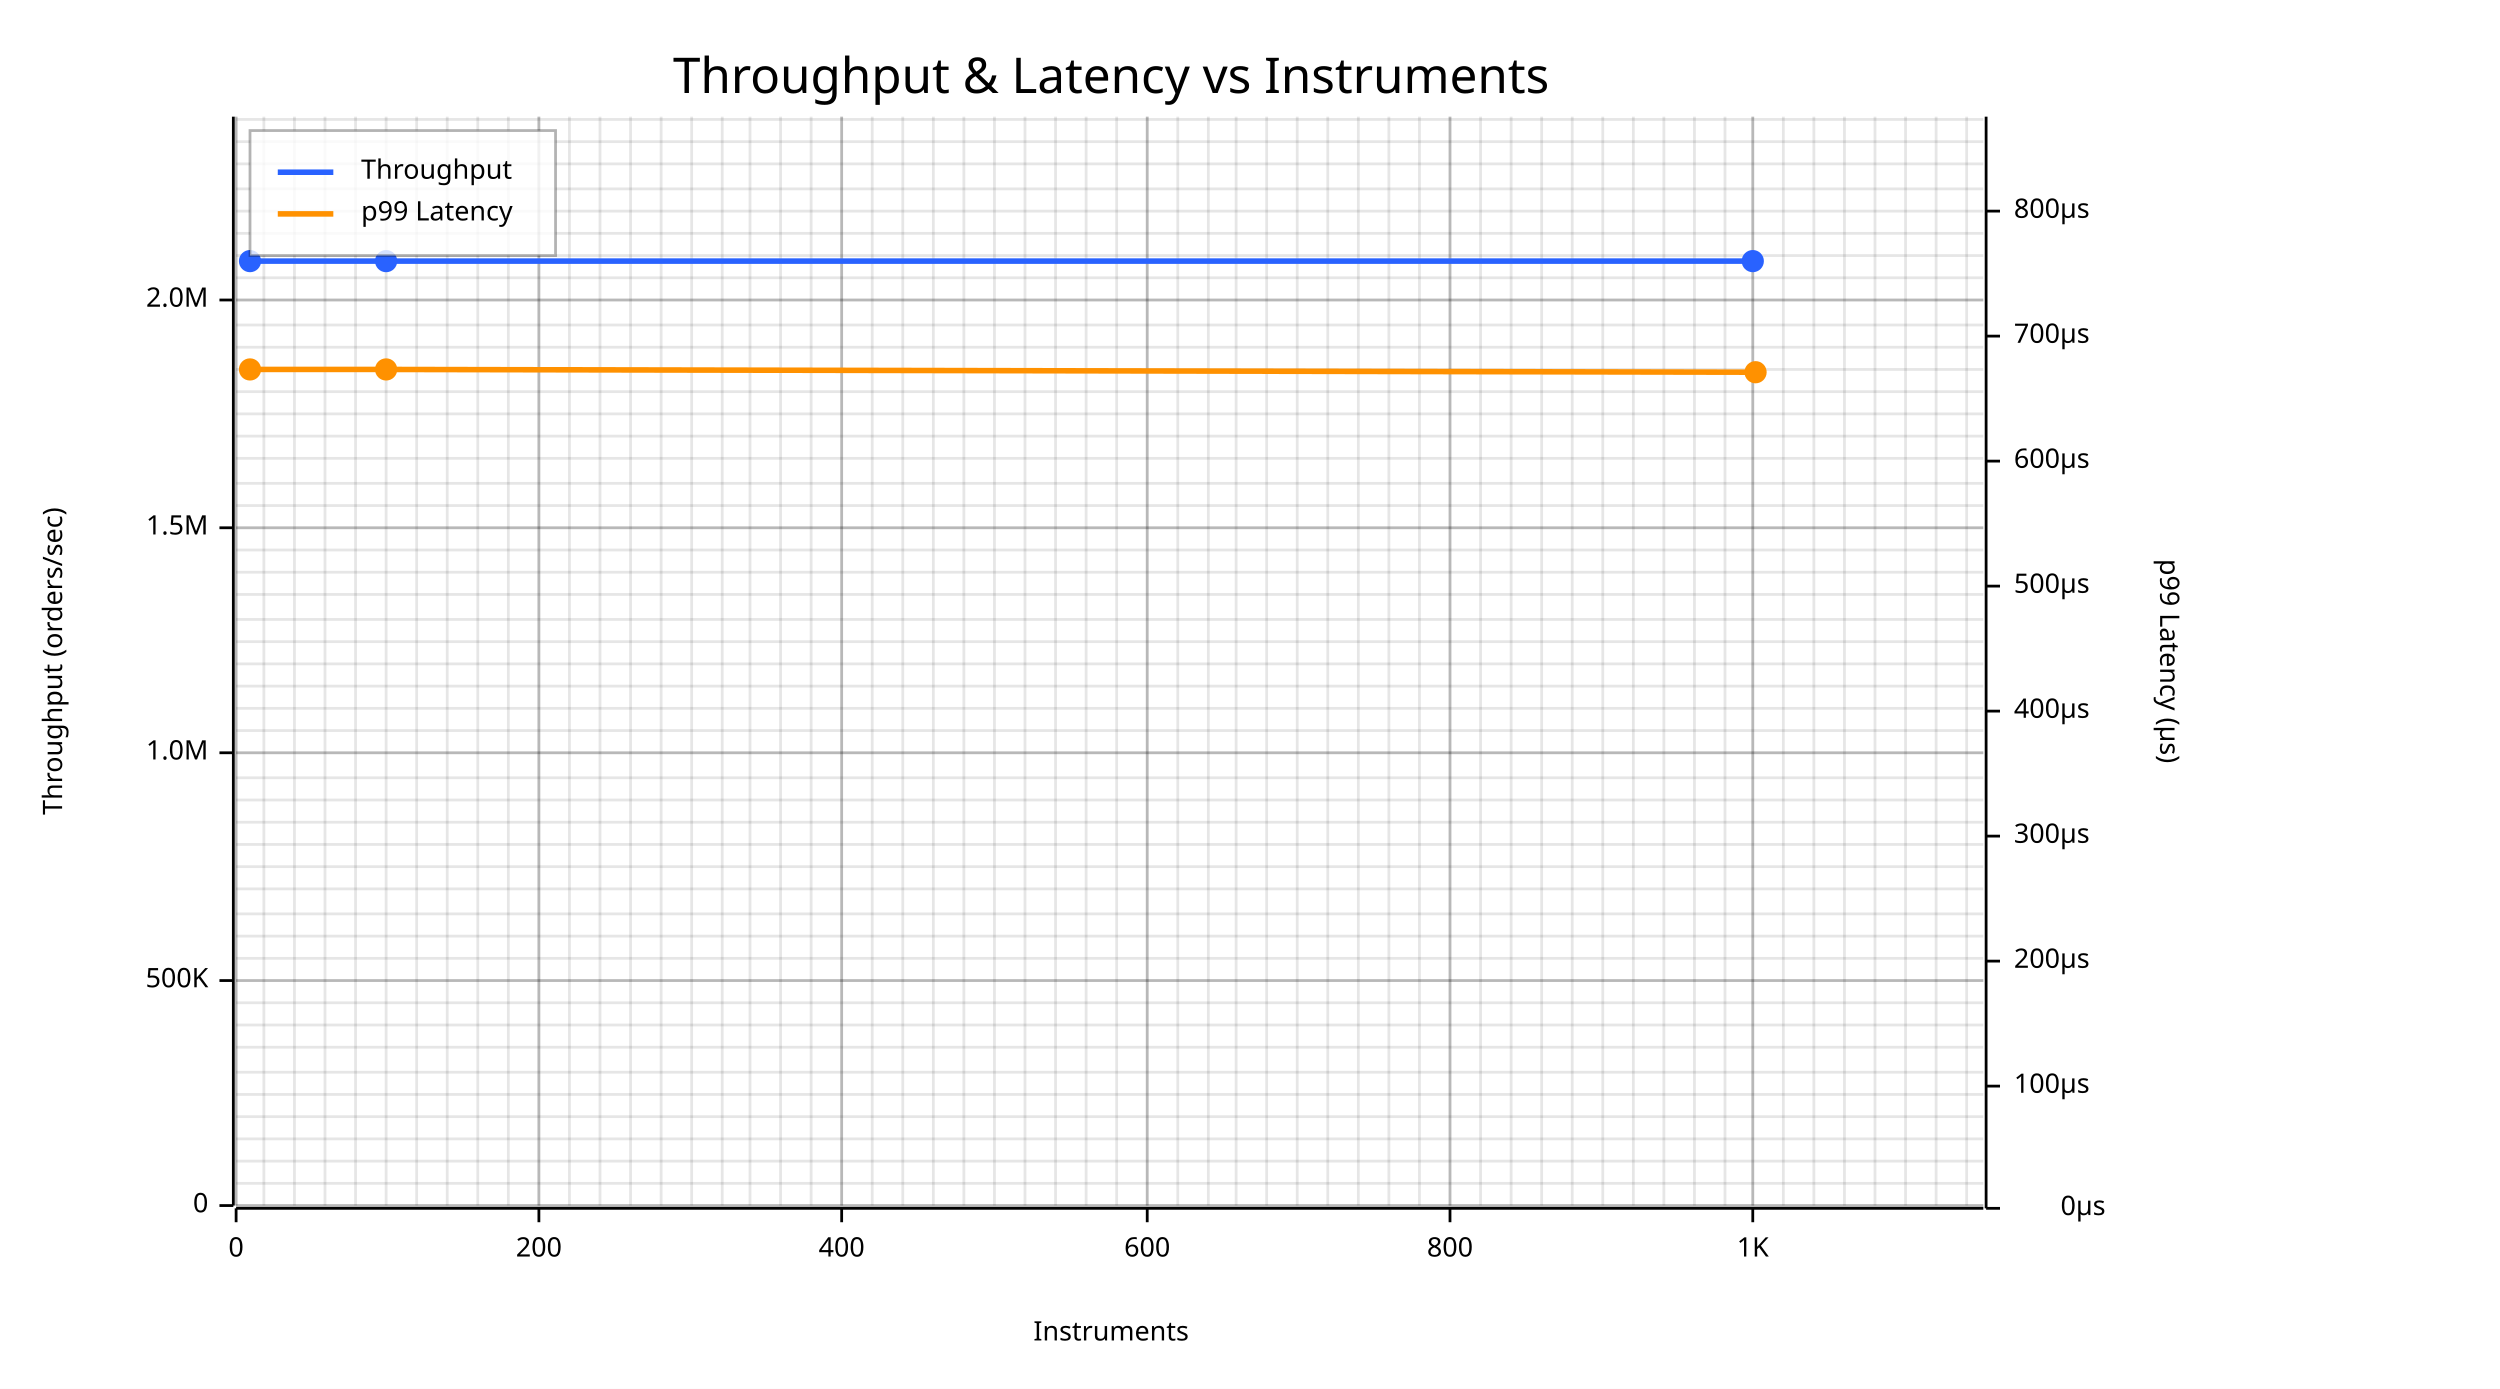
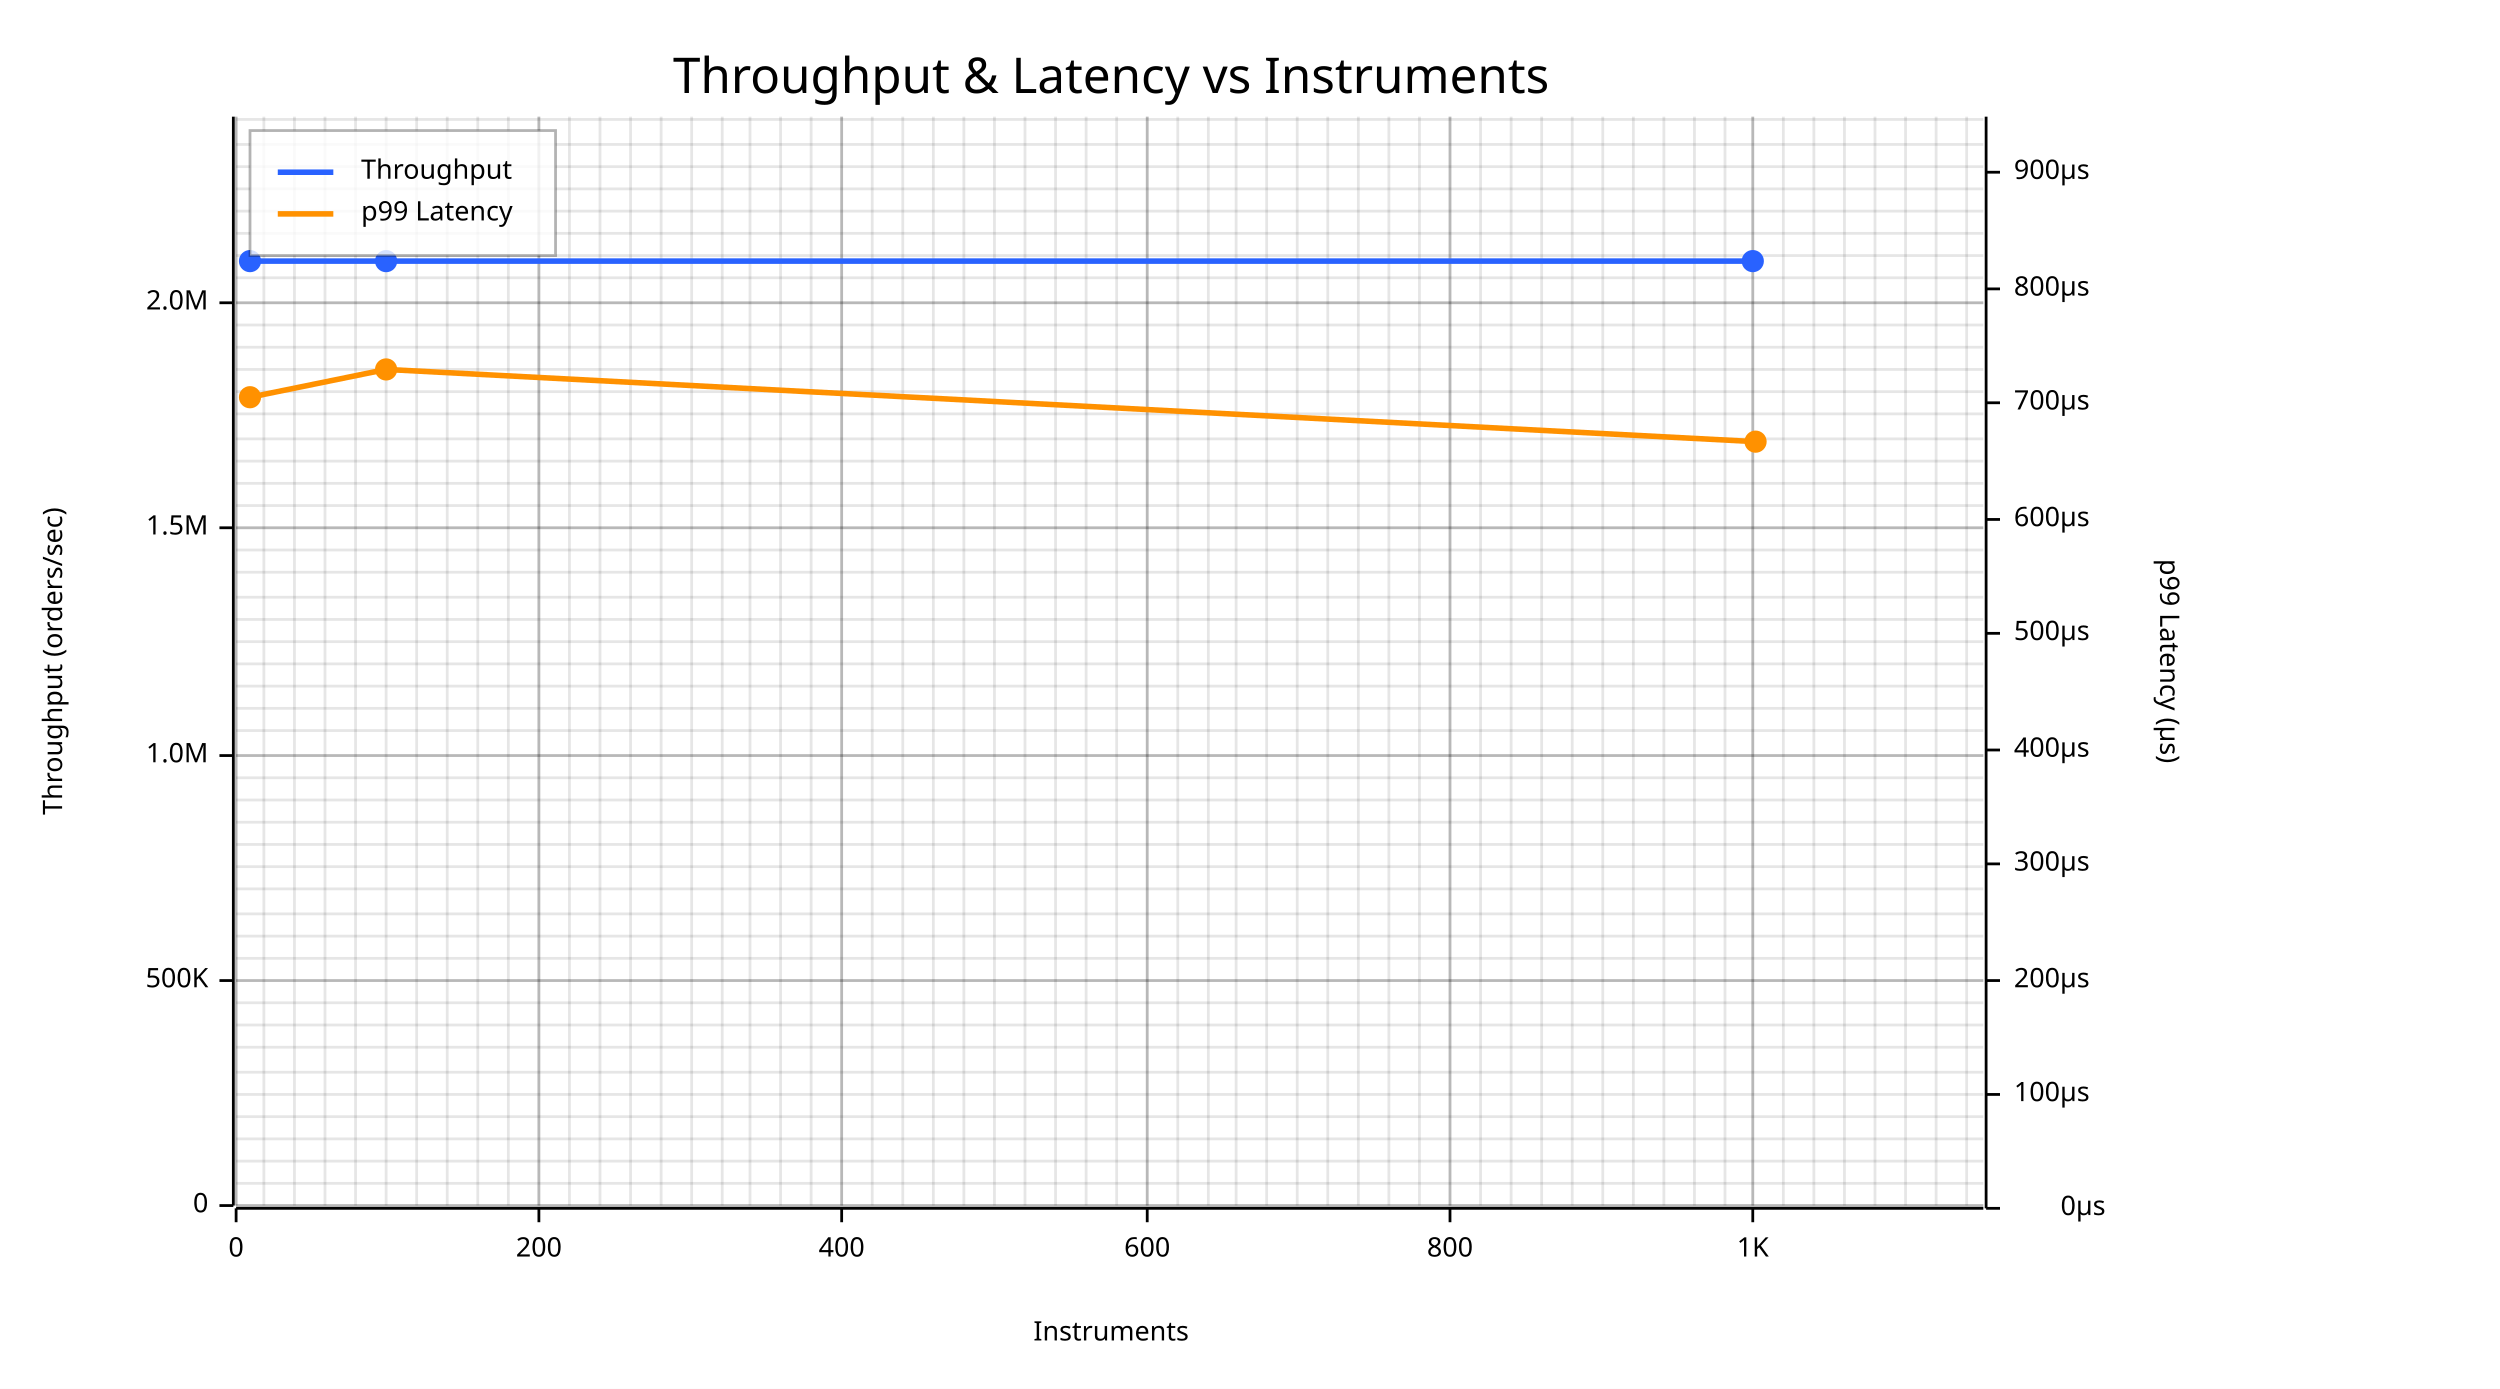
<svg xmlns="http://www.w3.org/2000/svg" width="900" height="500" viewBox="0 0 900 500">
  <rect x="0" y="0" width="900" height="500" opacity="1" fill="#FFFFFF" stroke="none" />
  <text x="400" y="20" dy="0.76em" text-anchor="middle" font-family="sans-serif" font-size="17.742" opacity="1" fill="#000000">
Throughput &amp; Latency vs Instruments
</text>
  <line opacity="0.1" stroke="#000000" stroke-width="1" x1="85" y1="434" x2="85" y2="42" />
  <line opacity="0.1" stroke="#000000" stroke-width="1" x1="95" y1="434" x2="95" y2="42" />
  <line opacity="0.1" stroke="#000000" stroke-width="1" x1="106" y1="434" x2="106" y2="42" />
  <line opacity="0.1" stroke="#000000" stroke-width="1" x1="117" y1="434" x2="117" y2="42" />
  <line opacity="0.1" stroke="#000000" stroke-width="1" x1="128" y1="434" x2="128" y2="42" />
  <line opacity="0.1" stroke="#000000" stroke-width="1" x1="139" y1="434" x2="139" y2="42" />
  <line opacity="0.1" stroke="#000000" stroke-width="1" x1="150" y1="434" x2="150" y2="42" />
  <line opacity="0.1" stroke="#000000" stroke-width="1" x1="161" y1="434" x2="161" y2="42" />
  <line opacity="0.1" stroke="#000000" stroke-width="1" x1="172" y1="434" x2="172" y2="42" />
  <line opacity="0.1" stroke="#000000" stroke-width="1" x1="183" y1="434" x2="183" y2="42" />
  <line opacity="0.1" stroke="#000000" stroke-width="1" x1="194" y1="434" x2="194" y2="42" />
  <line opacity="0.1" stroke="#000000" stroke-width="1" x1="205" y1="434" x2="205" y2="42" />
  <line opacity="0.1" stroke="#000000" stroke-width="1" x1="216" y1="434" x2="216" y2="42" />
  <line opacity="0.1" stroke="#000000" stroke-width="1" x1="227" y1="434" x2="227" y2="42" />
  <line opacity="0.1" stroke="#000000" stroke-width="1" x1="238" y1="434" x2="238" y2="42" />
  <line opacity="0.1" stroke="#000000" stroke-width="1" x1="249" y1="434" x2="249" y2="42" />
  <line opacity="0.1" stroke="#000000" stroke-width="1" x1="260" y1="434" x2="260" y2="42" />
  <line opacity="0.1" stroke="#000000" stroke-width="1" x1="270" y1="434" x2="270" y2="42" />
  <line opacity="0.1" stroke="#000000" stroke-width="1" x1="281" y1="434" x2="281" y2="42" />
  <line opacity="0.1" stroke="#000000" stroke-width="1" x1="292" y1="434" x2="292" y2="42" />
  <line opacity="0.1" stroke="#000000" stroke-width="1" x1="303" y1="434" x2="303" y2="42" />
  <line opacity="0.1" stroke="#000000" stroke-width="1" x1="314" y1="434" x2="314" y2="42" />
  <line opacity="0.1" stroke="#000000" stroke-width="1" x1="325" y1="434" x2="325" y2="42" />
  <line opacity="0.1" stroke="#000000" stroke-width="1" x1="336" y1="434" x2="336" y2="42" />
  <line opacity="0.1" stroke="#000000" stroke-width="1" x1="347" y1="434" x2="347" y2="42" />
  <line opacity="0.1" stroke="#000000" stroke-width="1" x1="358" y1="434" x2="358" y2="42" />
  <line opacity="0.1" stroke="#000000" stroke-width="1" x1="369" y1="434" x2="369" y2="42" />
  <line opacity="0.1" stroke="#000000" stroke-width="1" x1="380" y1="434" x2="380" y2="42" />
  <line opacity="0.1" stroke="#000000" stroke-width="1" x1="391" y1="434" x2="391" y2="42" />
  <line opacity="0.1" stroke="#000000" stroke-width="1" x1="402" y1="434" x2="402" y2="42" />
  <line opacity="0.1" stroke="#000000" stroke-width="1" x1="413" y1="434" x2="413" y2="42" />
  <line opacity="0.1" stroke="#000000" stroke-width="1" x1="424" y1="434" x2="424" y2="42" />
  <line opacity="0.1" stroke="#000000" stroke-width="1" x1="435" y1="434" x2="435" y2="42" />
  <line opacity="0.1" stroke="#000000" stroke-width="1" x1="445" y1="434" x2="445" y2="42" />
  <line opacity="0.1" stroke="#000000" stroke-width="1" x1="456" y1="434" x2="456" y2="42" />
  <line opacity="0.1" stroke="#000000" stroke-width="1" x1="467" y1="434" x2="467" y2="42" />
  <line opacity="0.1" stroke="#000000" stroke-width="1" x1="478" y1="434" x2="478" y2="42" />
  <line opacity="0.1" stroke="#000000" stroke-width="1" x1="489" y1="434" x2="489" y2="42" />
  <line opacity="0.1" stroke="#000000" stroke-width="1" x1="500" y1="434" x2="500" y2="42" />
  <line opacity="0.1" stroke="#000000" stroke-width="1" x1="511" y1="434" x2="511" y2="42" />
  <line opacity="0.1" stroke="#000000" stroke-width="1" x1="522" y1="434" x2="522" y2="42" />
  <line opacity="0.1" stroke="#000000" stroke-width="1" x1="533" y1="434" x2="533" y2="42" />
  <line opacity="0.1" stroke="#000000" stroke-width="1" x1="544" y1="434" x2="544" y2="42" />
  <line opacity="0.1" stroke="#000000" stroke-width="1" x1="555" y1="434" x2="555" y2="42" />
  <line opacity="0.1" stroke="#000000" stroke-width="1" x1="566" y1="434" x2="566" y2="42" />
  <line opacity="0.1" stroke="#000000" stroke-width="1" x1="577" y1="434" x2="577" y2="42" />
  <line opacity="0.1" stroke="#000000" stroke-width="1" x1="588" y1="434" x2="588" y2="42" />
  <line opacity="0.1" stroke="#000000" stroke-width="1" x1="599" y1="434" x2="599" y2="42" />
  <line opacity="0.1" stroke="#000000" stroke-width="1" x1="610" y1="434" x2="610" y2="42" />
  <line opacity="0.1" stroke="#000000" stroke-width="1" x1="621" y1="434" x2="621" y2="42" />
  <line opacity="0.1" stroke="#000000" stroke-width="1" x1="631" y1="434" x2="631" y2="42" />
  <line opacity="0.1" stroke="#000000" stroke-width="1" x1="642" y1="434" x2="642" y2="42" />
  <line opacity="0.1" stroke="#000000" stroke-width="1" x1="653" y1="434" x2="653" y2="42" />
  <line opacity="0.1" stroke="#000000" stroke-width="1" x1="664" y1="434" x2="664" y2="42" />
  <line opacity="0.1" stroke="#000000" stroke-width="1" x1="675" y1="434" x2="675" y2="42" />
  <line opacity="0.1" stroke="#000000" stroke-width="1" x1="686" y1="434" x2="686" y2="42" />
  <line opacity="0.1" stroke="#000000" stroke-width="1" x1="697" y1="434" x2="697" y2="42" />
  <line opacity="0.1" stroke="#000000" stroke-width="1" x1="708" y1="434" x2="708" y2="42" />
  <line opacity="0.1" stroke="#000000" stroke-width="1" x1="85" y1="434" x2="714" y2="434" />
  <line opacity="0.1" stroke="#000000" stroke-width="1" x1="85" y1="426" x2="714" y2="426" />
  <line opacity="0.1" stroke="#000000" stroke-width="1" x1="85" y1="418" x2="714" y2="418" />
  <line opacity="0.1" stroke="#000000" stroke-width="1" x1="85" y1="410" x2="714" y2="410" />
  <line opacity="0.1" stroke="#000000" stroke-width="1" x1="85" y1="402" x2="714" y2="402" />
  <line opacity="0.1" stroke="#000000" stroke-width="1" x1="85" y1="394" x2="714" y2="394" />
  <line opacity="0.1" stroke="#000000" stroke-width="1" x1="85" y1="386" x2="714" y2="386" />
  <line opacity="0.1" stroke="#000000" stroke-width="1" x1="85" y1="377" x2="714" y2="377" />
  <line opacity="0.1" stroke="#000000" stroke-width="1" x1="85" y1="369" x2="714" y2="369" />
  <line opacity="0.1" stroke="#000000" stroke-width="1" x1="85" y1="361" x2="714" y2="361" />
  <line opacity="0.1" stroke="#000000" stroke-width="1" x1="85" y1="353" x2="714" y2="353" />
  <line opacity="0.1" stroke="#000000" stroke-width="1" x1="85" y1="345" x2="714" y2="345" />
  <line opacity="0.1" stroke="#000000" stroke-width="1" x1="85" y1="337" x2="714" y2="337" />
  <line opacity="0.1" stroke="#000000" stroke-width="1" x1="85" y1="329" x2="714" y2="329" />
  <line opacity="0.1" stroke="#000000" stroke-width="1" x1="85" y1="320" x2="714" y2="320" />
  <line opacity="0.1" stroke="#000000" stroke-width="1" x1="85" y1="312" x2="714" y2="312" />
  <line opacity="0.1" stroke="#000000" stroke-width="1" x1="85" y1="304" x2="714" y2="304" />
  <line opacity="0.1" stroke="#000000" stroke-width="1" x1="85" y1="296" x2="714" y2="296" />
  <line opacity="0.1" stroke="#000000" stroke-width="1" x1="85" y1="288" x2="714" y2="288" />
  <line opacity="0.1" stroke="#000000" stroke-width="1" x1="85" y1="280" x2="714" y2="280" />
-   <line opacity="0.1" stroke="#000000" stroke-width="1" x1="85" y1="271" x2="714" y2="271" />
+   <line opacity="0.1" stroke="#000000" stroke-width="1" x1="85" y1="272" x2="714" y2="272" />
  <line opacity="0.1" stroke="#000000" stroke-width="1" x1="85" y1="263" x2="714" y2="263" />
  <line opacity="0.1" stroke="#000000" stroke-width="1" x1="85" y1="255" x2="714" y2="255" />
  <line opacity="0.1" stroke="#000000" stroke-width="1" x1="85" y1="247" x2="714" y2="247" />
  <line opacity="0.1" stroke="#000000" stroke-width="1" x1="85" y1="239" x2="714" y2="239" />
  <line opacity="0.1" stroke="#000000" stroke-width="1" x1="85" y1="231" x2="714" y2="231" />
  <line opacity="0.1" stroke="#000000" stroke-width="1" x1="85" y1="223" x2="714" y2="223" />
-   <line opacity="0.1" stroke="#000000" stroke-width="1" x1="85" y1="214" x2="714" y2="214" />
+   <line opacity="0.1" stroke="#000000" stroke-width="1" x1="85" y1="215" x2="714" y2="215" />
  <line opacity="0.1" stroke="#000000" stroke-width="1" x1="85" y1="206" x2="714" y2="206" />
  <line opacity="0.1" stroke="#000000" stroke-width="1" x1="85" y1="198" x2="714" y2="198" />
  <line opacity="0.1" stroke="#000000" stroke-width="1" x1="85" y1="190" x2="714" y2="190" />
  <line opacity="0.1" stroke="#000000" stroke-width="1" x1="85" y1="182" x2="714" y2="182" />
  <line opacity="0.1" stroke="#000000" stroke-width="1" x1="85" y1="174" x2="714" y2="174" />
-   <line opacity="0.1" stroke="#000000" stroke-width="1" x1="85" y1="165" x2="714" y2="165" />
-   <line opacity="0.1" stroke="#000000" stroke-width="1" x1="85" y1="157" x2="714" y2="157" />
+   <line opacity="0.1" stroke="#000000" stroke-width="1" x1="85" y1="166" x2="714" y2="166" />
+   <line opacity="0.1" stroke="#000000" stroke-width="1" x1="85" y1="158" x2="714" y2="158" />
  <line opacity="0.1" stroke="#000000" stroke-width="1" x1="85" y1="149" x2="714" y2="149" />
  <line opacity="0.1" stroke="#000000" stroke-width="1" x1="85" y1="141" x2="714" y2="141" />
  <line opacity="0.1" stroke="#000000" stroke-width="1" x1="85" y1="133" x2="714" y2="133" />
  <line opacity="0.1" stroke="#000000" stroke-width="1" x1="85" y1="125" x2="714" y2="125" />
  <line opacity="0.1" stroke="#000000" stroke-width="1" x1="85" y1="117" x2="714" y2="117" />
-   <line opacity="0.1" stroke="#000000" stroke-width="1" x1="85" y1="108" x2="714" y2="108" />
+   <line opacity="0.1" stroke="#000000" stroke-width="1" x1="85" y1="109" x2="714" y2="109" />
  <line opacity="0.1" stroke="#000000" stroke-width="1" x1="85" y1="100" x2="714" y2="100" />
  <line opacity="0.1" stroke="#000000" stroke-width="1" x1="85" y1="92" x2="714" y2="92" />
  <line opacity="0.1" stroke="#000000" stroke-width="1" x1="85" y1="84" x2="714" y2="84" />
  <line opacity="0.1" stroke="#000000" stroke-width="1" x1="85" y1="76" x2="714" y2="76" />
  <line opacity="0.1" stroke="#000000" stroke-width="1" x1="85" y1="68" x2="714" y2="68" />
-   <line opacity="0.1" stroke="#000000" stroke-width="1" x1="85" y1="59" x2="714" y2="59" />
-   <line opacity="0.1" stroke="#000000" stroke-width="1" x1="85" y1="51" x2="714" y2="51" />
+   <line opacity="0.1" stroke="#000000" stroke-width="1" x1="85" y1="60" x2="714" y2="60" />
+   <line opacity="0.1" stroke="#000000" stroke-width="1" x1="85" y1="52" x2="714" y2="52" />
  <line opacity="0.1" stroke="#000000" stroke-width="1" x1="85" y1="43" x2="714" y2="43" />
  <text x="15" y="238" dy="0.76em" text-anchor="middle" font-family="sans-serif" font-size="9.677" opacity="1" fill="#000000" transform="rotate(270, 15, 238)">
Throughput (orders/sec)
</text>
  <text x="400" y="485" dy="-0.5ex" text-anchor="middle" font-family="sans-serif" font-size="9.677" opacity="1" fill="#000000">
Instruments
</text>
  <line opacity="0.2" stroke="#000000" stroke-width="1" x1="85" y1="434" x2="85" y2="42" />
  <line opacity="0.2" stroke="#000000" stroke-width="1" x1="194" y1="434" x2="194" y2="42" />
  <line opacity="0.2" stroke="#000000" stroke-width="1" x1="303" y1="434" x2="303" y2="42" />
  <line opacity="0.2" stroke="#000000" stroke-width="1" x1="413" y1="434" x2="413" y2="42" />
  <line opacity="0.2" stroke="#000000" stroke-width="1" x1="522" y1="434" x2="522" y2="42" />
  <line opacity="0.2" stroke="#000000" stroke-width="1" x1="631" y1="434" x2="631" y2="42" />
  <line opacity="0.2" stroke="#000000" stroke-width="1" x1="85" y1="434" x2="714" y2="434" />
  <line opacity="0.2" stroke="#000000" stroke-width="1" x1="85" y1="353" x2="714" y2="353" />
-   <line opacity="0.2" stroke="#000000" stroke-width="1" x1="85" y1="271" x2="714" y2="271" />
+   <line opacity="0.2" stroke="#000000" stroke-width="1" x1="85" y1="272" x2="714" y2="272" />
  <line opacity="0.2" stroke="#000000" stroke-width="1" x1="85" y1="190" x2="714" y2="190" />
-   <line opacity="0.2" stroke="#000000" stroke-width="1" x1="85" y1="108" x2="714" y2="108" />
+   <line opacity="0.2" stroke="#000000" stroke-width="1" x1="85" y1="109" x2="714" y2="109" />
  <polyline fill="none" opacity="1" stroke="#000000" stroke-width="1" points="84,42 84,434 " />
  <text x="75" y="434" dy="0.5ex" text-anchor="end" font-family="sans-serif" font-size="9.677" opacity="1" fill="#000000">
0
</text>
  <polyline fill="none" opacity="1" stroke="#000000" stroke-width="1" points="79,434 84,434 " />
  <text x="75" y="353" dy="0.5ex" text-anchor="end" font-family="sans-serif" font-size="9.677" opacity="1" fill="#000000">
500K
</text>
  <polyline fill="none" opacity="1" stroke="#000000" stroke-width="1" points="79,353 84,353 " />
-   <text x="75" y="271" dy="0.5ex" text-anchor="end" font-family="sans-serif" font-size="9.677" opacity="1" fill="#000000">
+   <text x="75" y="272" dy="0.5ex" text-anchor="end" font-family="sans-serif" font-size="9.677" opacity="1" fill="#000000">
1.0M
</text>
-   <polyline fill="none" opacity="1" stroke="#000000" stroke-width="1" points="79,271 84,271 " />
+   <polyline fill="none" opacity="1" stroke="#000000" stroke-width="1" points="79,272 84,272 " />
  <text x="75" y="190" dy="0.5ex" text-anchor="end" font-family="sans-serif" font-size="9.677" opacity="1" fill="#000000">
1.5M
</text>
  <polyline fill="none" opacity="1" stroke="#000000" stroke-width="1" points="79,190 84,190 " />
-   <text x="75" y="108" dy="0.5ex" text-anchor="end" font-family="sans-serif" font-size="9.677" opacity="1" fill="#000000">
+   <text x="75" y="109" dy="0.5ex" text-anchor="end" font-family="sans-serif" font-size="9.677" opacity="1" fill="#000000">
2.0M
</text>
-   <polyline fill="none" opacity="1" stroke="#000000" stroke-width="1" points="79,108 84,108 " />
+   <polyline fill="none" opacity="1" stroke="#000000" stroke-width="1" points="79,109 84,109 " />
  <polyline fill="none" opacity="1" stroke="#000000" stroke-width="1" points="85,435 714,435 " />
  <text x="85" y="445" dy="0.76em" text-anchor="middle" font-family="sans-serif" font-size="9.677" opacity="1" fill="#000000">
0
</text>
  <polyline fill="none" opacity="1" stroke="#000000" stroke-width="1" points="85,435 85,440 " />
  <text x="194" y="445" dy="0.76em" text-anchor="middle" font-family="sans-serif" font-size="9.677" opacity="1" fill="#000000">
200
</text>
  <polyline fill="none" opacity="1" stroke="#000000" stroke-width="1" points="194,435 194,440 " />
  <text x="303" y="445" dy="0.76em" text-anchor="middle" font-family="sans-serif" font-size="9.677" opacity="1" fill="#000000">
400
</text>
  <polyline fill="none" opacity="1" stroke="#000000" stroke-width="1" points="303,435 303,440 " />
  <text x="413" y="445" dy="0.76em" text-anchor="middle" font-family="sans-serif" font-size="9.677" opacity="1" fill="#000000">
600
</text>
  <polyline fill="none" opacity="1" stroke="#000000" stroke-width="1" points="413,435 413,440 " />
  <text x="522" y="445" dy="0.76em" text-anchor="middle" font-family="sans-serif" font-size="9.677" opacity="1" fill="#000000">
800
</text>
  <polyline fill="none" opacity="1" stroke="#000000" stroke-width="1" points="522,435 522,440 " />
  <text x="631" y="445" dy="0.76em" text-anchor="middle" font-family="sans-serif" font-size="9.677" opacity="1" fill="#000000">
1K
</text>
  <polyline fill="none" opacity="1" stroke="#000000" stroke-width="1" points="631,435 631,440 " />
  <text x="785" y="238" dy="0.76em" text-anchor="middle" font-family="sans-serif" font-size="9.677" opacity="1" fill="#000000" transform="rotate(90, 785, 238)">
p99 Latency (µs)
</text>
  <polyline fill="none" opacity="1" stroke="#000000" stroke-width="1" points="715,42 715,435 " />
  <text x="758" y="435" dy="0.5ex" text-anchor="end" font-family="sans-serif" font-size="9.677" opacity="1" fill="#000000">
0µs
</text>
  <polyline fill="none" opacity="1" stroke="#000000" stroke-width="1" points="715,435 720,435 " />
-   <text x="725" y="391" dy="0.5ex" text-anchor="start" font-family="sans-serif" font-size="9.677" opacity="1" fill="#000000">
+   <text x="725" y="394" dy="0.5ex" text-anchor="start" font-family="sans-serif" font-size="9.677" opacity="1" fill="#000000">
100µs
</text>
-   <polyline fill="none" opacity="1" stroke="#000000" stroke-width="1" points="715,391 720,391 " />
-   <text x="725" y="346" dy="0.5ex" text-anchor="start" font-family="sans-serif" font-size="9.677" opacity="1" fill="#000000">
+   <polyline fill="none" opacity="1" stroke="#000000" stroke-width="1" points="715,394 720,394 " />
+   <text x="725" y="353" dy="0.5ex" text-anchor="start" font-family="sans-serif" font-size="9.677" opacity="1" fill="#000000">
200µs
</text>
-   <polyline fill="none" opacity="1" stroke="#000000" stroke-width="1" points="715,346 720,346 " />
-   <text x="725" y="301" dy="0.5ex" text-anchor="start" font-family="sans-serif" font-size="9.677" opacity="1" fill="#000000">
+   <polyline fill="none" opacity="1" stroke="#000000" stroke-width="1" points="715,353 720,353 " />
+   <text x="725" y="311" dy="0.5ex" text-anchor="start" font-family="sans-serif" font-size="9.677" opacity="1" fill="#000000">
300µs
</text>
-   <polyline fill="none" opacity="1" stroke="#000000" stroke-width="1" points="715,301 720,301 " />
-   <text x="725" y="256" dy="0.5ex" text-anchor="start" font-family="sans-serif" font-size="9.677" opacity="1" fill="#000000">
+   <polyline fill="none" opacity="1" stroke="#000000" stroke-width="1" points="715,311 720,311 " />
+   <text x="725" y="270" dy="0.5ex" text-anchor="start" font-family="sans-serif" font-size="9.677" opacity="1" fill="#000000">
400µs
</text>
-   <polyline fill="none" opacity="1" stroke="#000000" stroke-width="1" points="715,256 720,256 " />
-   <text x="725" y="211" dy="0.5ex" text-anchor="start" font-family="sans-serif" font-size="9.677" opacity="1" fill="#000000">
+   <polyline fill="none" opacity="1" stroke="#000000" stroke-width="1" points="715,270 720,270 " />
+   <text x="725" y="228" dy="0.5ex" text-anchor="start" font-family="sans-serif" font-size="9.677" opacity="1" fill="#000000">
500µs
</text>
-   <polyline fill="none" opacity="1" stroke="#000000" stroke-width="1" points="715,211 720,211 " />
-   <text x="725" y="166" dy="0.5ex" text-anchor="start" font-family="sans-serif" font-size="9.677" opacity="1" fill="#000000">
+   <polyline fill="none" opacity="1" stroke="#000000" stroke-width="1" points="715,228 720,228 " />
+   <text x="725" y="187" dy="0.5ex" text-anchor="start" font-family="sans-serif" font-size="9.677" opacity="1" fill="#000000">
600µs
</text>
-   <polyline fill="none" opacity="1" stroke="#000000" stroke-width="1" points="715,166 720,166 " />
-   <text x="725" y="121" dy="0.5ex" text-anchor="start" font-family="sans-serif" font-size="9.677" opacity="1" fill="#000000">
+   <polyline fill="none" opacity="1" stroke="#000000" stroke-width="1" points="715,187 720,187 " />
+   <text x="725" y="145" dy="0.5ex" text-anchor="start" font-family="sans-serif" font-size="9.677" opacity="1" fill="#000000">
700µs
</text>
-   <polyline fill="none" opacity="1" stroke="#000000" stroke-width="1" points="715,121 720,121 " />
-   <text x="725" y="76" dy="0.5ex" text-anchor="start" font-family="sans-serif" font-size="9.677" opacity="1" fill="#000000">
+   <polyline fill="none" opacity="1" stroke="#000000" stroke-width="1" points="715,145 720,145 " />
+   <text x="725" y="104" dy="0.5ex" text-anchor="start" font-family="sans-serif" font-size="9.677" opacity="1" fill="#000000">
800µs
</text>
-   <polyline fill="none" opacity="1" stroke="#000000" stroke-width="1" points="715,76 720,76 " />
+   <polyline fill="none" opacity="1" stroke="#000000" stroke-width="1" points="715,104 720,104 " />
+   <text x="725" y="62" dy="0.5ex" text-anchor="start" font-family="sans-serif" font-size="9.677" opacity="1" fill="#000000">
+ 900µs
+ </text>
+   <polyline fill="none" opacity="1" stroke="#000000" stroke-width="1" points="715,62 720,62 " />
  <polyline fill="none" opacity="1" stroke="#2962FF" stroke-width="2" points="90,94 139,94 631,94 " />
  <circle cx="90" cy="94" r="4" opacity="1" fill="#2962FF" stroke="none" stroke-width="1" />
  <circle cx="139" cy="94" r="4" opacity="1" fill="#2962FF" stroke="none" stroke-width="1" />
  <circle cx="631" cy="94" r="4" opacity="1" fill="#2962FF" stroke="none" stroke-width="1" />
-   <polyline fill="none" opacity="1" stroke="#FF9100" stroke-width="2" points="90,133 139,133 632,134 " />
-   <circle cx="90" cy="133" r="4" opacity="1" fill="#FF9100" stroke="none" stroke-width="1" />
+   <polyline fill="none" opacity="1" stroke="#FF9100" stroke-width="2" points="90,143 139,133 632,159 " />
+   <circle cx="90" cy="143" r="4" opacity="1" fill="#FF9100" stroke="none" stroke-width="1" />
  <circle cx="139" cy="133" r="4" opacity="1" fill="#FF9100" stroke="none" stroke-width="1" />
-   <circle cx="632" cy="134" r="4" opacity="1" fill="#FF9100" stroke="none" stroke-width="1" />
+   <circle cx="632" cy="159" r="4" opacity="1" fill="#FF9100" stroke="none" stroke-width="1" />
  <rect x="90" y="47" width="110" height="45" opacity="0.8" fill="#FFFFFF" stroke="none" />
  <rect x="90" y="47" width="110" height="45" opacity="0.3" fill="none" stroke="#000000" />
  <text x="130" y="57" dy="0.76em" text-anchor="start" font-family="sans-serif" font-size="9.677" opacity="1" fill="#000000">
Throughput
</text>
  <text x="130" y="72" dy="0.76em" text-anchor="start" font-family="sans-serif" font-size="9.677" opacity="1" fill="#000000">
p99 Latency
</text>
  <polyline fill="none" opacity="1" stroke="#2962FF" stroke-width="2" points="100,62 120,62 " />
  <polyline fill="none" opacity="1" stroke="#FF9100" stroke-width="2" points="100,77 120,77 " />
</svg>
